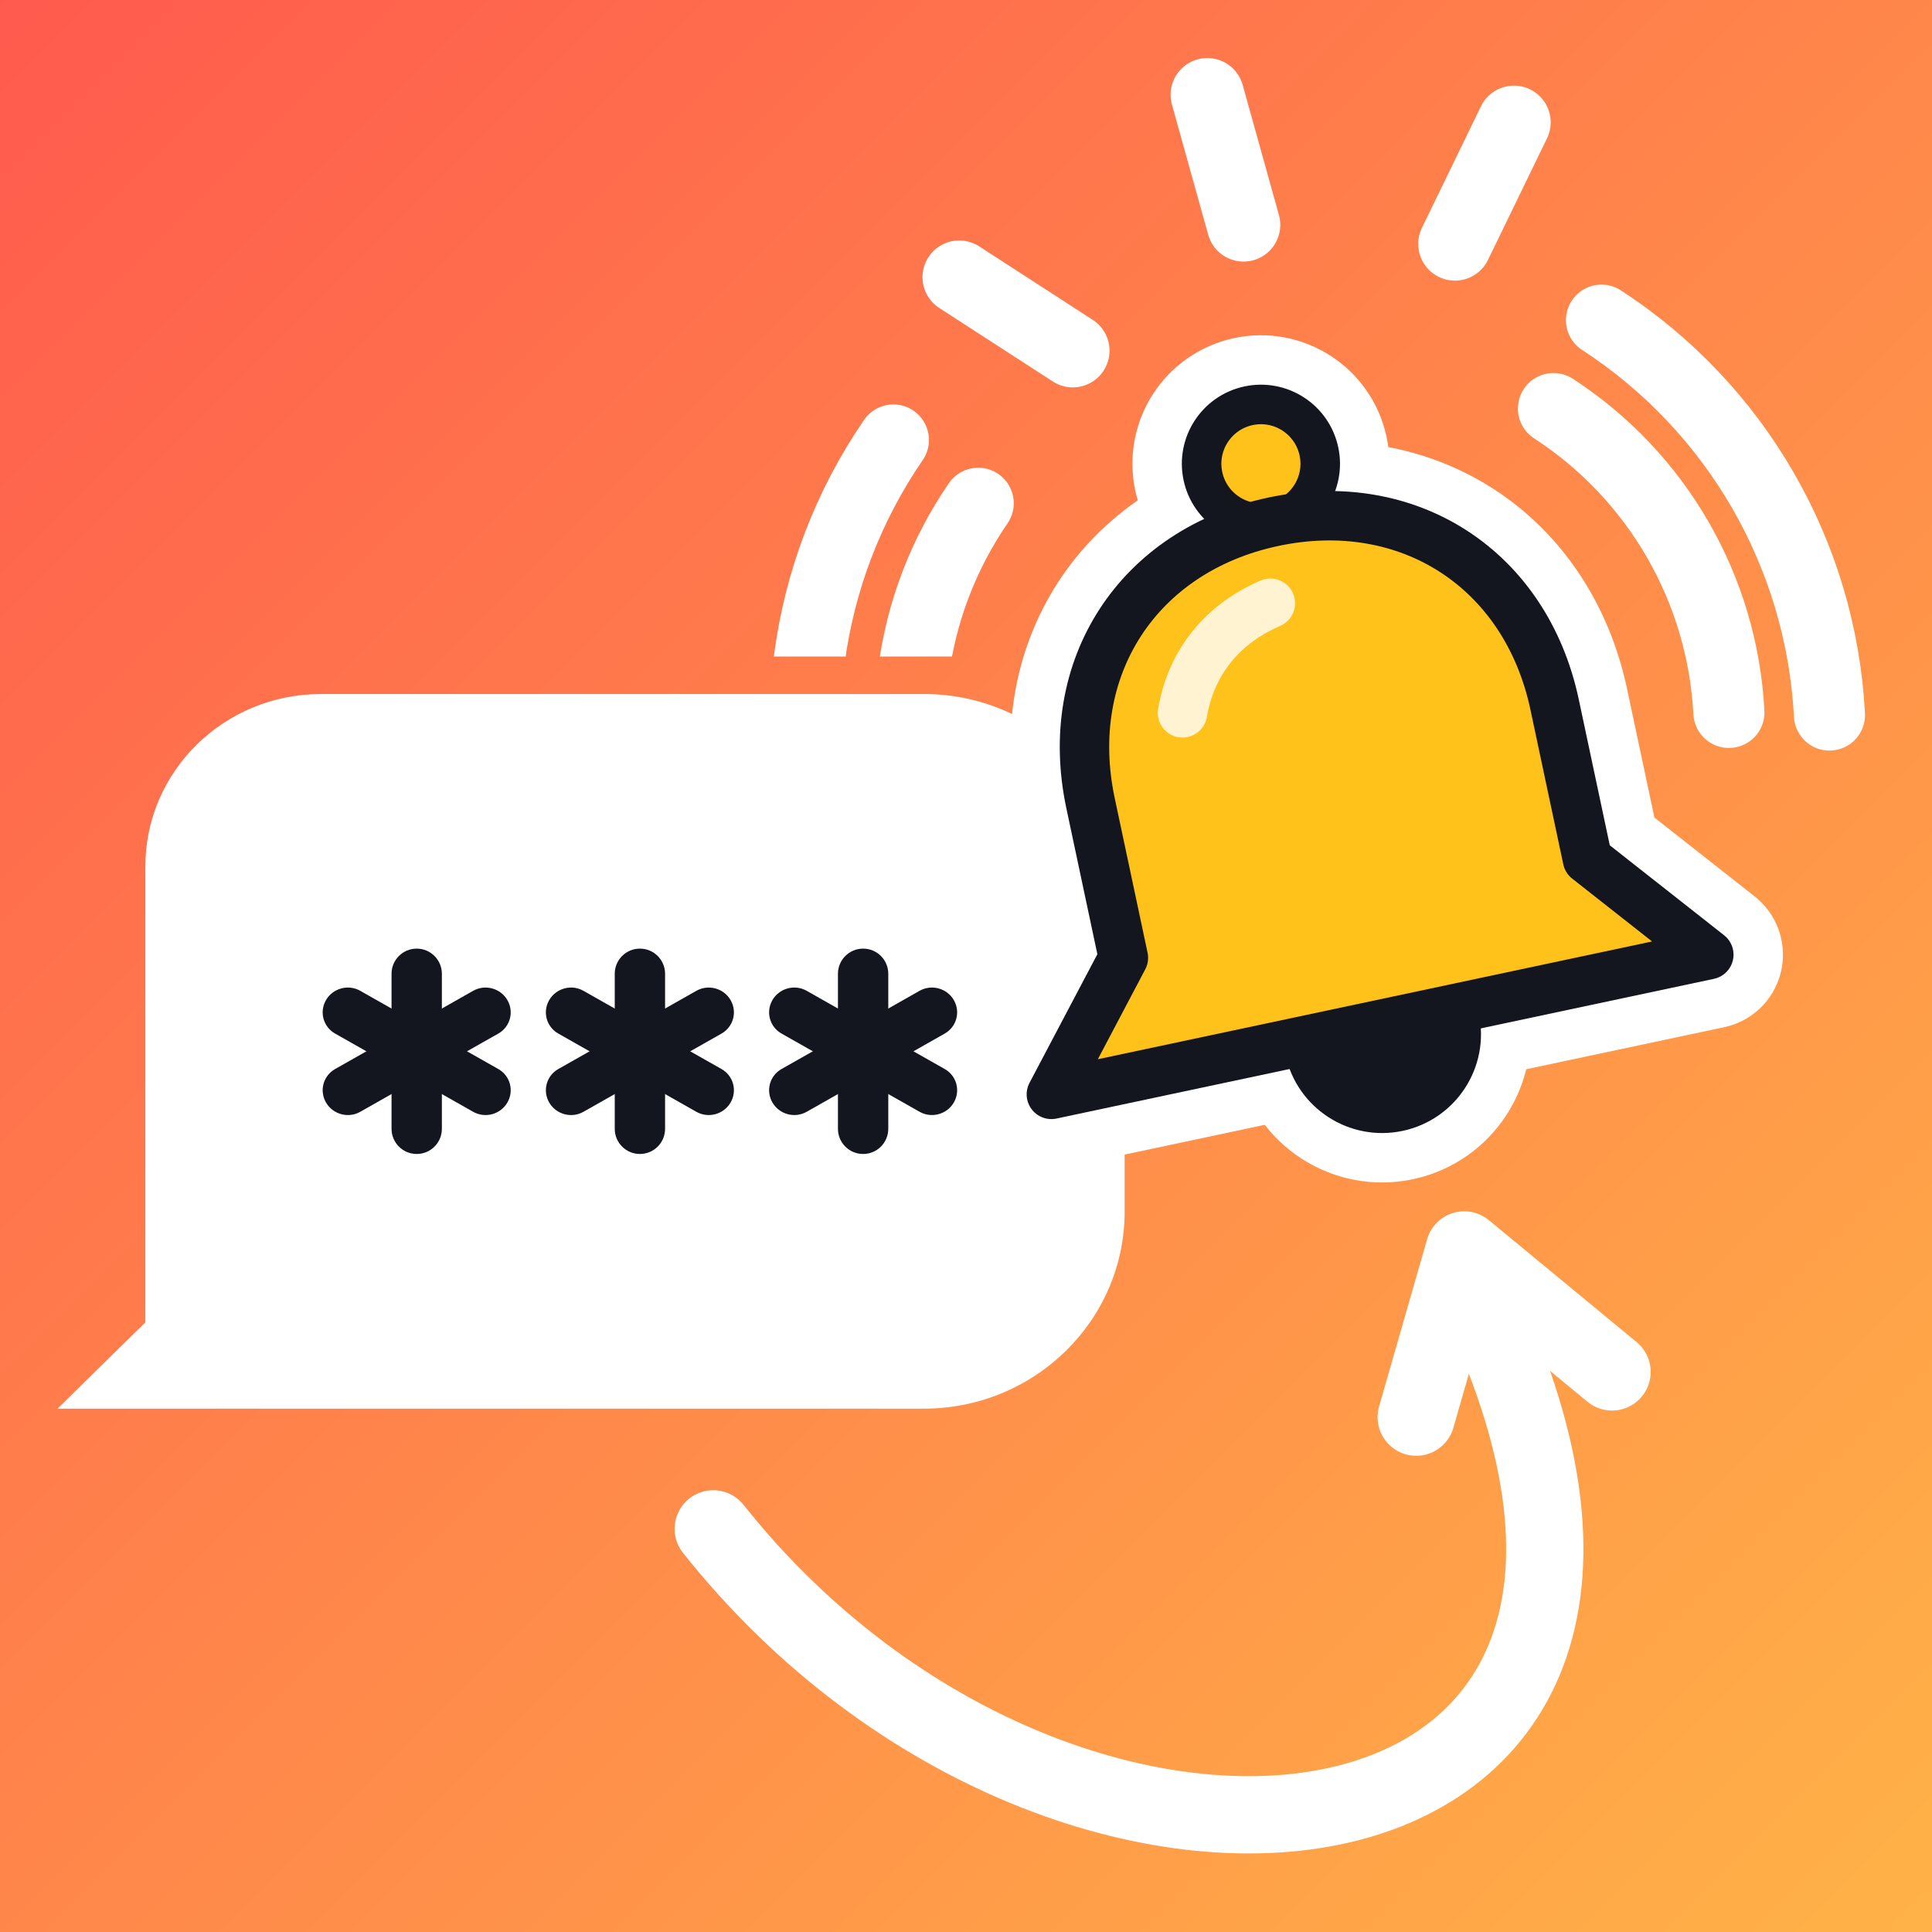
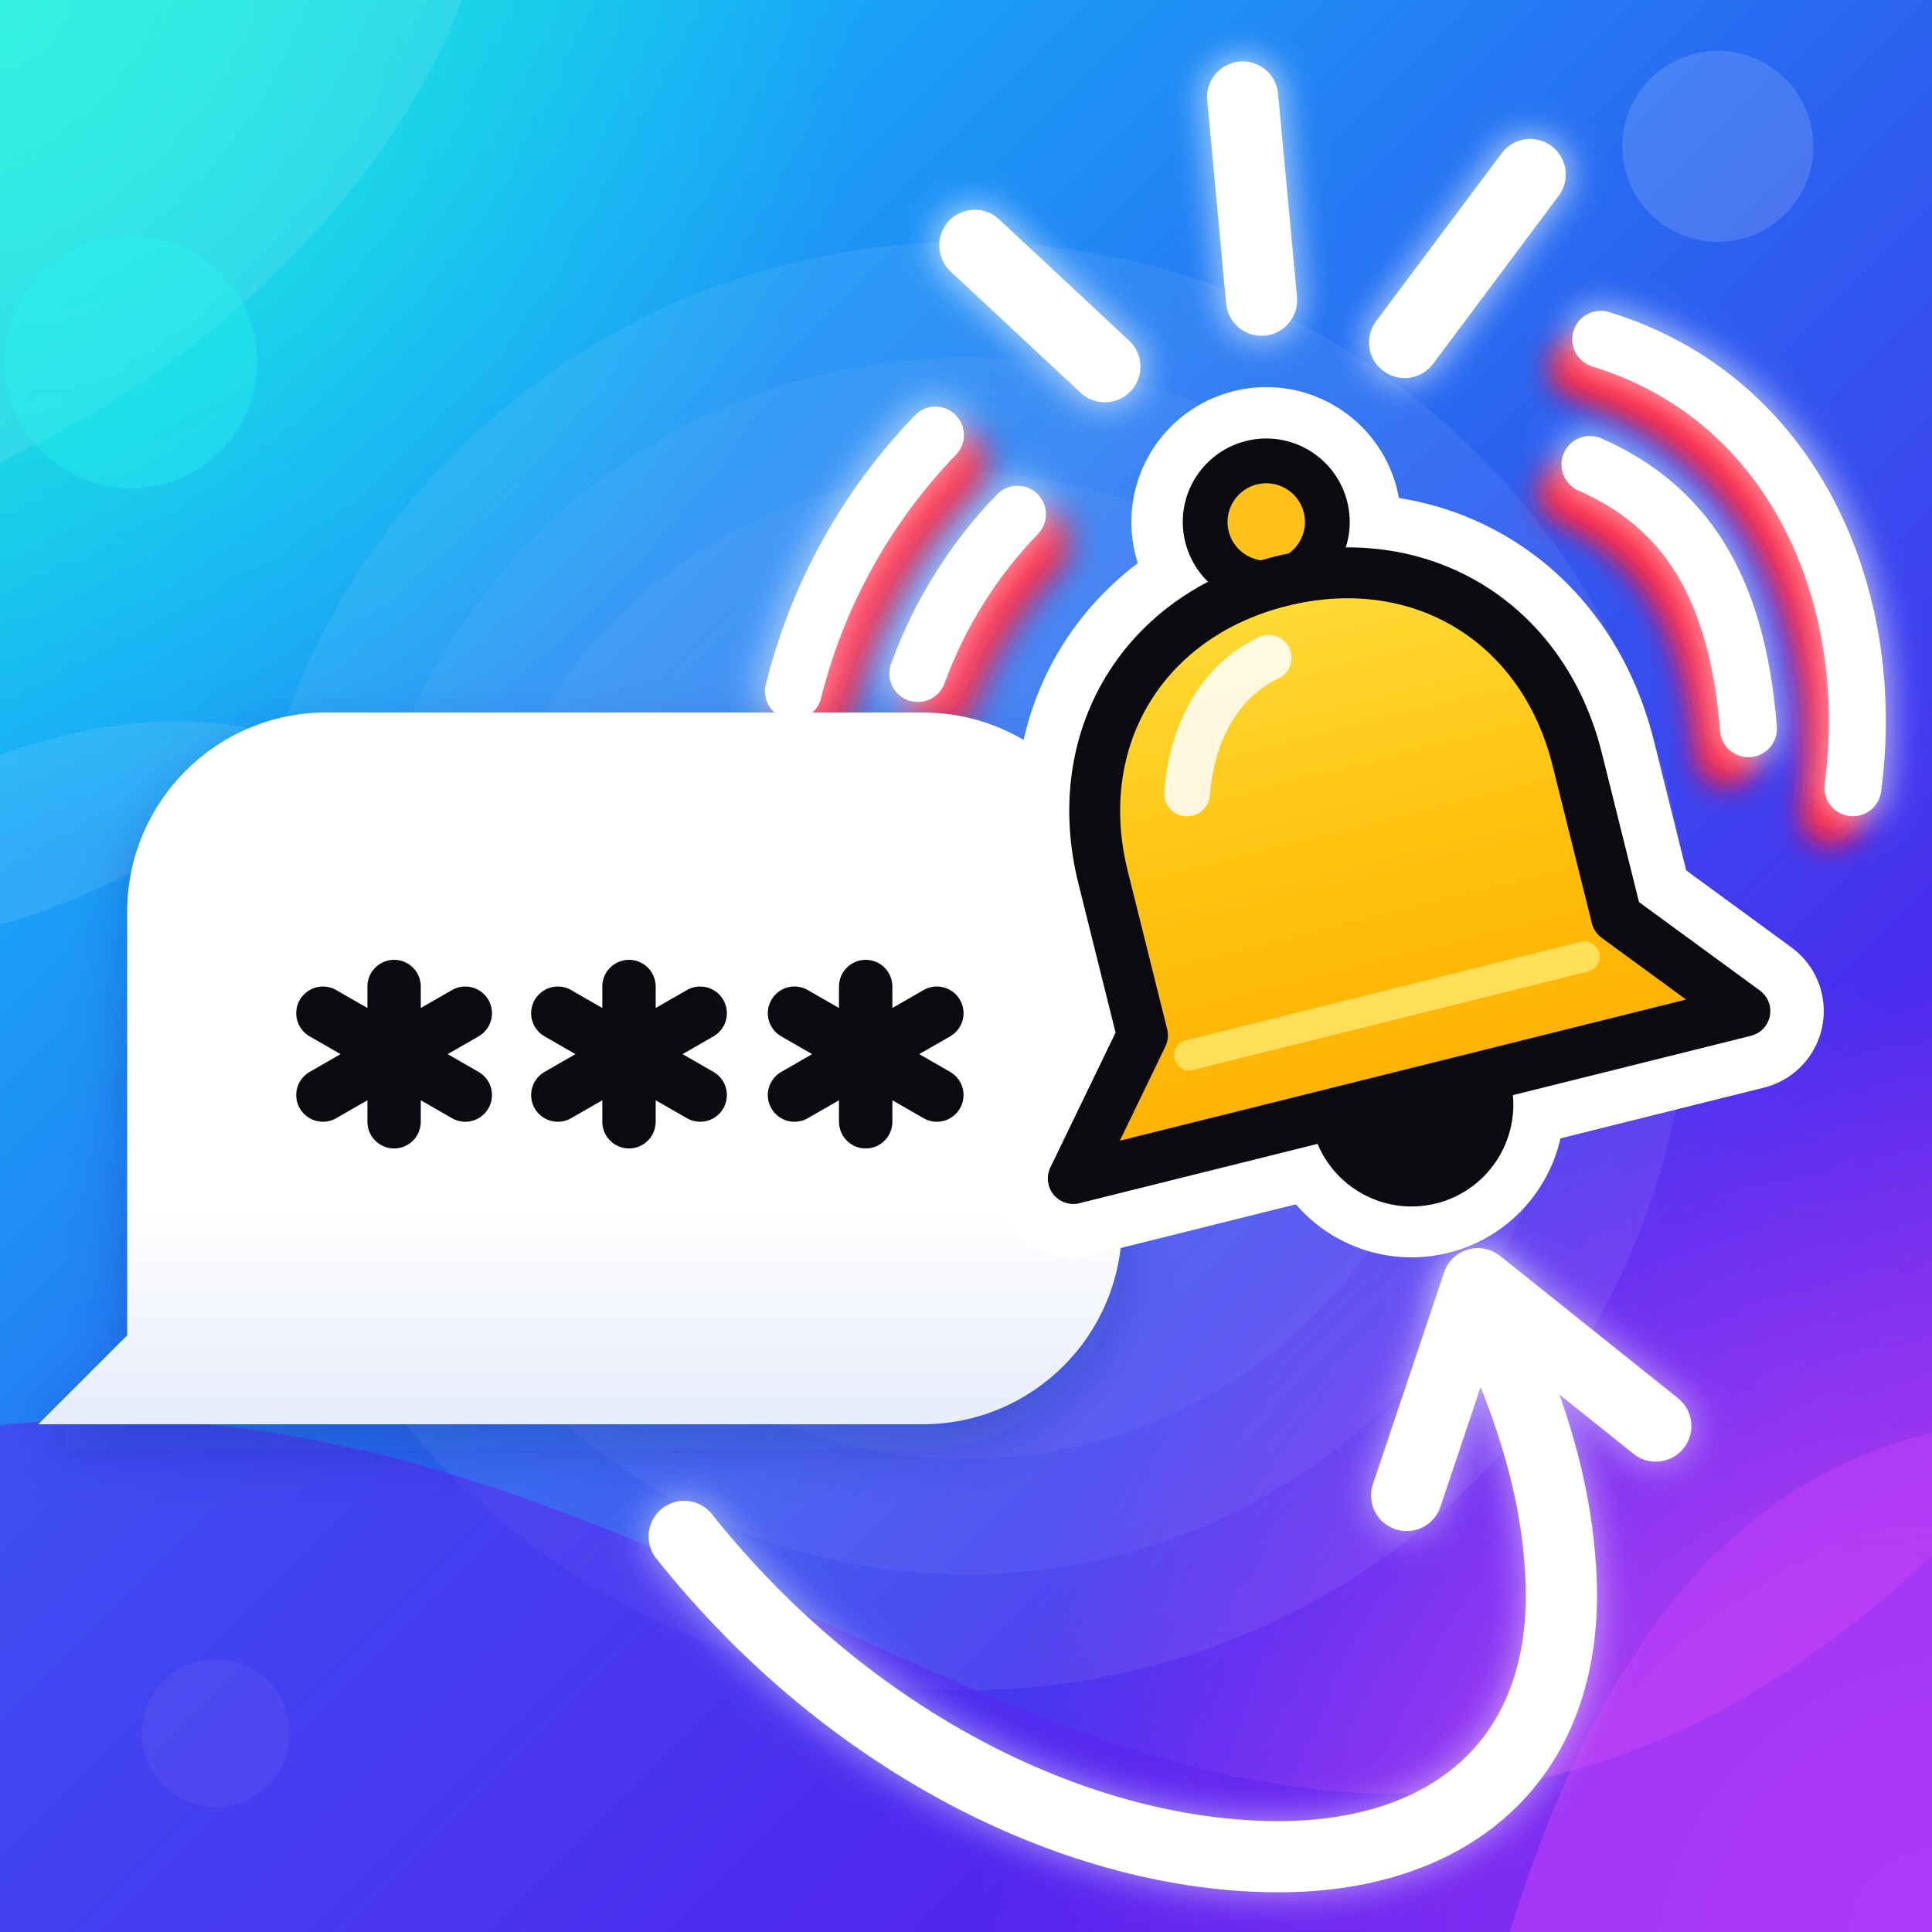
- <svg xmlns="http://www.w3.org/2000/svg" viewBox="0 0 100 100" width="1024" height="1024">
-   <defs>
+ <svg xmlns="http://www.w3.org/2000/svg" viewBox="0 0 100 100" width="1024" height="1024" version="1.1" id="svg49">
+   <defs id="defs17">
    <linearGradient id="bg" x1="0" y1="0" x2="1" y2="1">
-       <stop offset="0" stop-color="#ff5a4e" />
-       <stop offset="1" stop-color="#ffb347" />
+       <stop offset="0" stop-color="#16e3d6" id="stop1" />
+       <stop offset=".2" stop-color="#18a9f8" id="stop2" />
+       <stop offset=".5" stop-color="#2b63f0" id="stop3" />
+       <stop offset=".75" stop-color="#4a2cee" id="stop4" />
+       <stop offset="1" stop-color="#8a1fe8" id="stop5" />
    </linearGradient>
+     <radialGradient id="bgGlowTL" cx="0" cy="0" r="1" gradientUnits="userSpaceOnUse" gradientTransform="translate(0 0) scale(560)">
+       <stop offset="0" stop-color="#1ff2e0" stop-opacity=".85" id="stop6" />
+       <stop offset="1" stop-color="#1ff2e0" stop-opacity="0" id="stop7" />
+     </radialGradient>
+     <radialGradient id="bgGlowBR" cx="0" cy="0" r="1" gradientUnits="userSpaceOnUse" gradientTransform="translate(1254 1254) scale(620)">
+       <stop offset="0" stop-color="#d048f8" stop-opacity=".95" id="stop8" />
+       <stop offset="1" stop-color="#d048f8" stop-opacity="0" id="stop9" />
+     </radialGradient>
+     <linearGradient id="bubble" x1="83.475" y1="598.44" x2="83.475" y2="1091.998" gradientTransform="matrix(1.4252,0,0,0.936092,-94.17827,-97.75666)" gradientUnits="userSpaceOnUse">
+       <stop offset="0" stop-color="#ffffff" id="stop10" />
+       <stop offset=".7" stop-color="#ffffff" id="stop11" />
+       <stop offset="1" stop-color="#e6ecfb" id="stop12" />
+     </linearGradient>
+     <linearGradient id="gold" gradientUnits="userSpaceOnUse" x1="50" y1="14" x2="50" y2="70">
+       <stop offset="0" stop-color="#ffdf3d" id="stop13" />
+       <stop offset=".55" stop-color="#ffc20f" id="stop14" />
+       <stop offset="1" stop-color="#ffb000" id="stop15" />
+     </linearGradient>
+     <filter id="glowW" filterUnits="userSpaceOnUse" x="-200" y="-200" width="1654" height="1654">
+       <feGaussianBlur stdDeviation="10" id="feGaussianBlur15" />
+     </filter>
+     <filter id="glowR" filterUnits="userSpaceOnUse" x="-200" y="-200" width="1654" height="1654">
+       <feGaussianBlur stdDeviation="10" id="feGaussianBlur16" />
+     </filter>
+     <filter id="soft" filterUnits="userSpaceOnUse" x="-200" y="-200" width="1654" height="1654">
+       <feGaussianBlur stdDeviation="18" id="feGaussianBlur17" />
+     </filter>
+     <path id="bell-body" d="M50 17C36 17 26 27 26 41V57L16 69H84L74 57V41C74 27 64 17 50 17Z" />
+     <path id="bell-clap" d="M40 70a10 10 0 0 0 20 0Z" />
+     <path id="arcs-l" d="M607.2 329.1A318 318 0 0 0 527.4 473.1M653.3 373.6A254 254 0 0 0 597.3 463.1" />
+     <path id="arrow" d="M466 948C560 1066 690 1128 800 1128C900 1128 968 1070 958 960C954 910 936 860 912 812" />
+     <path id="arrow-head" d="M872 925L912 806L1012 886" />
  </defs>
-   <rect width="100" height="100" fill="url(#bg)" />
-   <g id="g11" transform="translate(-1.454204,1.211837)">
-     <mask id="knockout" maskUnits="userSpaceOnUse" x="-20" y="-20" width="140" height="140">
-       <rect x="-20" y="-20" width="140" height="140" fill="#fff" />
-       <path d="M 18.478,32.77 H 53.361 A 11.628,11.412 0 0 1 64.988,44.182 V 62.726 A 11.628,11.412 0 0 1 53.361,74.137 H 3.217 L 8.304,69.145 V 42.755 a 10.174,9.985 0 0 1 10.174,-9.985 z" fill="#000" />
-     </mask>
-     <g mask="url(#knockout)">
-       <g id="g2" transform="rotate(-30,76.35959,184.7029)" style="display:inline">
-         <path id="arc-right-inner" d="m 163.508,44.761 a 20,20 0 0 1 0,18.16" fill="none" stroke="#ffffff" stroke-width="3.68" stroke-linecap="round" />
-         <path id="arc-right-outer" d="m 167.948,42.041 a 26,26 0 0 1 0,23.6" fill="none" stroke="#ffffff" stroke-width="3.68" stroke-linecap="round" />
+   <rect width="100" height="100" fill="url(#bg)" id="rect17" />
+   <g transform="scale(0.07974482)" id="g49">
+     <rect width="1254" height="1254" fill="url(#bgGlowTL)" id="rect18" />
+     <rect width="1254" height="1254" fill="url(#bgGlowBR)" id="rect19" />
+     <g fill="#fff" id="g24">
+       <circle cx="627" cy="627" r="470" fill-opacity=".07" id="circle19" />
+       <circle cx="627" cy="627" r="395" fill-opacity=".05" id="circle20" />
+       <circle cx="627" cy="627" r="320" fill-opacity=".04" id="circle21" />
+       <circle cx="1115" cy="95" r="62" fill-opacity=".14" id="circle22" />
+       <circle cx="140" cy="1125" r="48" fill-opacity=".1" id="circle23" />
+       <path d="M0 0H300C250 130 130 240 0 300Z" fill-opacity=".1" id="path23" />
+       <circle cx="85" cy="235" r="82" fill="#25f5ee" fill-opacity=".35" id="circle24" />
+       <path d="M0 490C110 450 200 470 240 510C150 520 80 580 0 600Z" fill-opacity=".1" id="path24" />
+     </g>
+     <path d="M0 925C240 900 430 1010 640 1100C860 1195 1050 1200 1254 1010V1254H0Z" fill="#5a20f0" fill-opacity=".5" id="path25" />
+     <path d="M1254 930C1130 960 1040 1060 980 1254H1254Z" fill="#c040f8" fill-opacity=".55" id="path26" />
+     <g fill="none" stroke-linecap="round" id="g34" transform="matrix(1.15504,0,0,1.15504,-94.17827,-97.75666)">
+       <use href="#arcs-l" stroke="#ff1f3a" stroke-width="30" filter="url(#glowR)" transform="translate(12,16)" id="use26" />
+       <use href="#arcs-l" stroke="#ff1f3a" stroke-width="22" filter="url(#glowR)" transform="translate(12,16)" id="use28" />
+       <use href="#arcs-l" stroke="#ffffff" stroke-width="40" opacity="0.55" filter="url(#glowW)" id="use30" />
+       <use href="#arrow" stroke="#ffffff" stroke-width="42" opacity="0.5" filter="url(#glowW)" id="use33" />
+       <use href="#arrow-head" stroke="#ffffff" stroke-width="42" opacity="0.5" filter="url(#glowW)" stroke-linejoin="round" id="use34" />
+     </g>
+     <g fill="none" stroke-linecap="round" id="g35">
+       <path d="m 1039.001,220.227 c 125.345,38.377 180.257,166.662 163.665,291.073 M 1031.988,301.462 c 60.394,26.689 95.467,77.231 102.878,171.514" stroke="#ff1f3a" stroke-width="34.7" filter="url(#glowR)" transform="translate(-14,18.5)" id="glow-arcs-r-red-1" />
+       <path d="m 1039.001,220.227 c 125.345,38.377 180.257,166.662 163.665,291.073 M 1031.988,301.462 c 60.394,26.689 95.467,77.231 102.878,171.514" stroke="#ff1f3a" stroke-width="25.4" filter="url(#glowR)" transform="translate(-14,18.5)" id="glow-arcs-r-red-2" />
+       <path d="m 1039.001,220.227 c 125.345,38.377 180.257,166.662 163.665,291.073 M 1031.988,301.462 c 60.394,26.689 95.467,77.231 102.878,171.514" stroke="#ffffff" stroke-width="46.2" opacity="0.55" filter="url(#glowW)" id="glow-arcs-r-white" />
+       <path d="M 717.122,238.014 632.689,159.24 M 818.826,194.864 806.563,62.931 M 911.674,222.284 993.194,113.282" stroke="#ffffff" stroke-width="55.4" opacity="0.55" filter="url(#glowW)" id="glow-rays" />
+     </g>
+     <path d="M 211.907,462.438 H 598.846 A 129.365,129.365 0 0 1 728.211,591.803 V 795.09 A 129.365,129.365 0 0 1 598.846,924.454 H 24.791 L 82.543,866.702 V 591.803 A 129.365,129.365 0 0 1 211.907,462.438 Z" fill="#0b1a7a" fill-opacity="0.25" filter="url(#soft)" transform="translate(0,16)" id="path39" />
+     <use href="#arcs-l" id="use35" transform="matrix(1.15504,0,0,1.15504,-94.17827,-97.75666)" style="fill:none;stroke:#ffffff;stroke-width:32;stroke-linecap:round" />
+     <path id="use36" d="m 1039.001,220.227 c 125.345,38.377 180.257,166.662 163.665,291.073 M 1031.988,301.462 c 60.394,26.689 95.467,77.231 102.878,171.514" style="fill:none;stroke:#ffffff;stroke-width:36.961;stroke-linecap:round" />
+     <path id="use37" d="M 717.122,238.014 632.689,159.24 M 818.826,194.864 806.563,62.931 M 911.674,222.284 993.194,113.282" style="fill:none;stroke:#ffffff;stroke-width:46.202;stroke-linecap:round" />
+     <g fill="none" stroke="#ffffff" stroke-width="40" stroke-linecap="round" stroke-linejoin="round" id="g39" transform="matrix(1.15504,0,0,1.15504,-94.17827,-97.75666)">
+       <use href="#arrow" id="use38" />
+       <use href="#arrow-head" id="use39" />
+     </g>
+     <path d="M 211.907,462.438 H 598.846 A 129.365,129.365 0 0 1 728.211,591.803 V 795.09 A 129.365,129.365 0 0 1 598.846,924.454 H 24.791 L 82.543,866.702 V 591.803 A 129.365,129.365 0 0 1 211.907,462.438 Z" fill="url(#bubble)" id="path40" style="fill:url(#bubble);stroke-width:1.155" />
+     <g fill="none" stroke="#0a0a10" stroke-width="30" stroke-linecap="round" id="g43" transform="matrix(1.15504,0,0,1.15504,-94.17827,-97.75666)">
+       <path d="m 303,639 v 76 m -40,-61 80,46 m -80,0 80,-46" id="path41" />
+       <path d="m 435,639 v 76 m -40,-61 80,46 m -80,0 80,-46" id="path42" />
+       <path d="m 568,639 v 76 m -40,-61 80,46 m -80,0 80,-46" id="path43" />
+     </g>
+     <g transform="matrix(6.410581,-1.598337,1.598337,6.410581,483.7764,348.1881)" id="g47">
+       <g fill="#ffffff" stroke="#ffffff" stroke-linejoin="round" id="g44">
+         <circle cx="50" cy="11" r="6" stroke-width="14.5" id="circle43" />
+         <use href="#bell-body" stroke-width="15.5" id="use43" />
+         <use href="#bell-clap" stroke-width="10" id="use44" />
      </g>
-       <g id="g3" style="display:inline">
-         <path id="arc-left-inner" d="M 49.716,42.843 A 20,20 0 0 1 52.086,24.838" fill="none" stroke="#ffffff" stroke-width="3.68" stroke-linecap="round" />
-         <path id="arc-left-outer" d="M 44.616,44.96 A 26,26 0 0 1 47.696,21.562" fill="none" stroke="#ffffff" stroke-width="3.68" stroke-linecap="round" />
-       </g>
-       <g id="rays" transform="rotate(-31,65.44198,43.94573)" style="display:inline">
-         <path id="ray-left" d="M 72.1,16.44 69.02,10.15" stroke="#ffffff" stroke-width="3.8" stroke-linecap="round" />
-         <path id="ray-middle" d="M 83.03,15.41 84.89,8.67" stroke="#ffffff" stroke-width="3.8" stroke-linecap="round" />
-         <path id="ray-right" d="m 91.9,21.89 5.86,-3.82" stroke="#ffffff" stroke-width="3.8" stroke-linecap="round" />
-       </g>
-     </g>
-     <g id="arrow" transform="rotate(-50,57.58359,55.3785)" style="display:inline">
-       <path id="arrow-curve" d="m 27.966,55.152 c -5.99,29.377 20.685,53.896 34.8,22.212" fill="none" stroke="#ffffff" stroke-width="4" stroke-linecap="round" stroke-linejoin="round" />
-       <path id="arrow-head" d="m 64.091,85.567 -0.08,-9.919 -8.228,3.66" fill="none" stroke="#ffffff" stroke-width="4" stroke-linecap="round" stroke-linejoin="round" />
-     </g>
-     <g id="g1" transform="translate(-9.768638,1.199657)" style="display:inline">
-       <path id="bubble" d="M 27.844,33.51 H 59.037 A 10.398,10.204 0 0 1 69.434,43.714 V 60.296 A 10.398,10.204 0 0 1 59.037,70.501 H 14.197 L 18.746,66.036 V 42.439 a 9.098,8.929 0 0 1 9.098,-8.929 z" fill="#ffffff" style="stroke-width:0.644" />
-       <rect id="asterisk-1-bar-1" x="31.489" y="46.689" width="2.605" height="10.629" rx="1.302" fill="#14161f" style="stroke-width:1.277" />
-       <rect id="asterisk-1-bar-2" x="60.135" y="-7.285" width="2.568" height="10.782" rx="1.284" fill="#14161f" transform="matrix(0.5070616,0.8619098,-0.8700506,0.4929625,0,0)" style="stroke-width:1.277" />
-       <rect id="asterisk-1-bar-3" x="27.801" y="-60.03" width="2.568" height="10.782" rx="1.284" fill="#14161f" transform="matrix(-0.5070616,0.8619098,-0.8700506,-0.4929625,0,0)" style="stroke-width:1.277" />
-       <rect id="asterisk-2-bar-1" x="43.042" y="46.689" width="2.605" height="10.629" rx="1.302" fill="#14161f" style="stroke-width:1.277" />
-       <rect id="asterisk-2-bar-2" x="65.831" y="-17.244" width="2.568" height="10.782" rx="1.284" fill="#14161f" transform="matrix(0.5070616,0.8619098,-0.8700506,0.4929625,0,0)" style="stroke-width:1.277" />
-       <rect id="asterisk-2-bar-3" x="22.105" y="-69.989" width="2.568" height="10.782" rx="1.284" fill="#14161f" transform="matrix(-0.5070616,0.8619098,-0.8700506,-0.4929625,0,0)" style="stroke-width:1.277" />
-       <rect id="asterisk-3-bar-1" x="54.595" y="46.689" width="2.605" height="10.629" rx="1.302" fill="#14161f" style="stroke-width:1.277" />
-       <rect id="asterisk-3-bar-3" x="16.408" y="-79.949" width="2.568" height="10.782" rx="1.284" fill="#14161f" transform="matrix(-0.5070616,0.8619098,-0.8700506,-0.4929625,0,0)" style="stroke-width:1.277" />
-       <rect id="asterisk-3-bar-2" x="71.527" y="-27.204" width="2.568" height="10.782" rx="1.284" fill="#14161f" transform="matrix(0.5070616,0.8619098,-0.8700506,0.4929625,0,0)" style="stroke-width:1.277" />
-     </g>
-     <g id="bell" transform="matrix(1.327777,-0.5911644,0.5911644,1.327777,-59.58456,22.07863)" style="display:inline">
-       <circle id="bell-border-knob" cx="50" cy="11" r="6" fill="#ffffff" stroke="#ffffff" stroke-width="14" transform="matrix(0.3443,0.0732,-0.0732,0.3443,62.7779,28.3469)" />
-       <path id="bell-border-body" d="M 50,17 C 36,17 26,27 26,41 V 57 L 16,69 H 84 L 74,57 V 41 C 74,27 64,17 50,17 Z" fill="#ffffff" stroke="#ffffff" stroke-width="15" stroke-linejoin="round" transform="matrix(0.3443,0.0732,-0.0732,0.3443,62.7779,28.3469)" />
-       <path id="bell-border-clapper" d="m 40,70 a 10,10 0 0 0 20,0 z" fill="#ffffff" stroke="#ffffff" stroke-width="10" stroke-linejoin="round" transform="matrix(0.3443,0.0732,-0.0732,0.3443,62.7779,28.3469)" />
-       <circle id="bell-knob" cx="50" cy="11" r="6" fill="#ffc21a" stroke="#14161f" stroke-width="4" transform="matrix(0.3443,0.0732,-0.0732,0.3443,62.7779,28.3469)" />
-       <path id="bell-body" d="M 50,17 C 36,17 26,27 26,41 V 57 L 16,69 H 84 L 74,57 V 41 C 74,27 64,17 50,17 Z" fill="#ffc21a" stroke="#14161f" stroke-width="5" stroke-linejoin="round" transform="matrix(0.3443,0.0732,-0.0732,0.3443,62.7779,28.3469)" />
-       <path id="bell-clapper" d="m 40,70 a 10,10 0 0 0 20,0 z" fill="#14161f" transform="matrix(0.3443,0.0732,-0.0732,0.3443,62.7779,28.3469)" />
-       <path id="bell-shine" d="m 37,34 c 2,-5 6,-8 11,-9" fill="none" stroke="#ffffff" stroke-opacity="0.8" stroke-width="5" stroke-linecap="round" transform="matrix(0.3443,0.0732,-0.0732,0.3443,62.7779,28.3469)" />
+       <circle cx="50" cy="11" r="6" fill="#ffc21a" stroke="#0a0a10" stroke-width="4.4" id="circle44" />
+       <use href="#bell-body" fill="url(#gold)" stroke="#0a0a10" stroke-width="5" stroke-linejoin="round" id="use45" style="fill:url(#gold)" />
+       <use href="#bell-clap" fill="#0a0a10" id="use46" />
+       <path d="M 30,60 H 70" stroke="#ffe566" stroke-width="3" stroke-linecap="round" opacity="0.85" id="path46" />
+       <path d="M 36,35 C 38,29 42,25 47,24" fill="none" stroke="#ffffff" stroke-opacity="0.85" stroke-width="4.5" stroke-linecap="round" id="path47" />
    </g>
  </g>
</svg>
